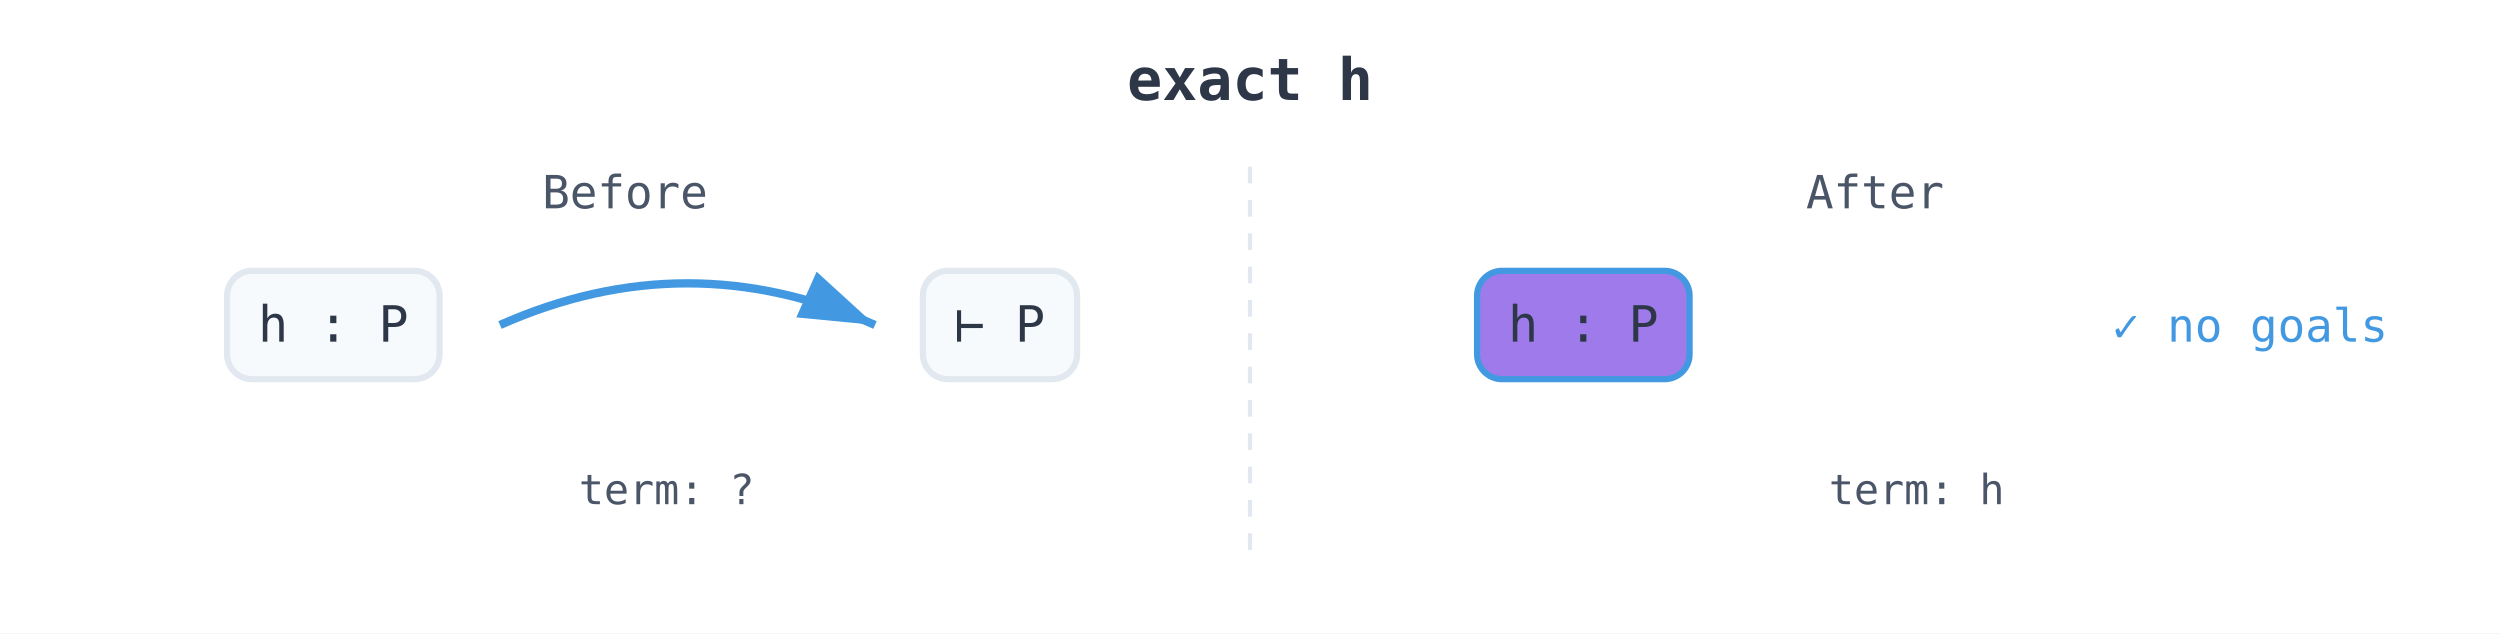
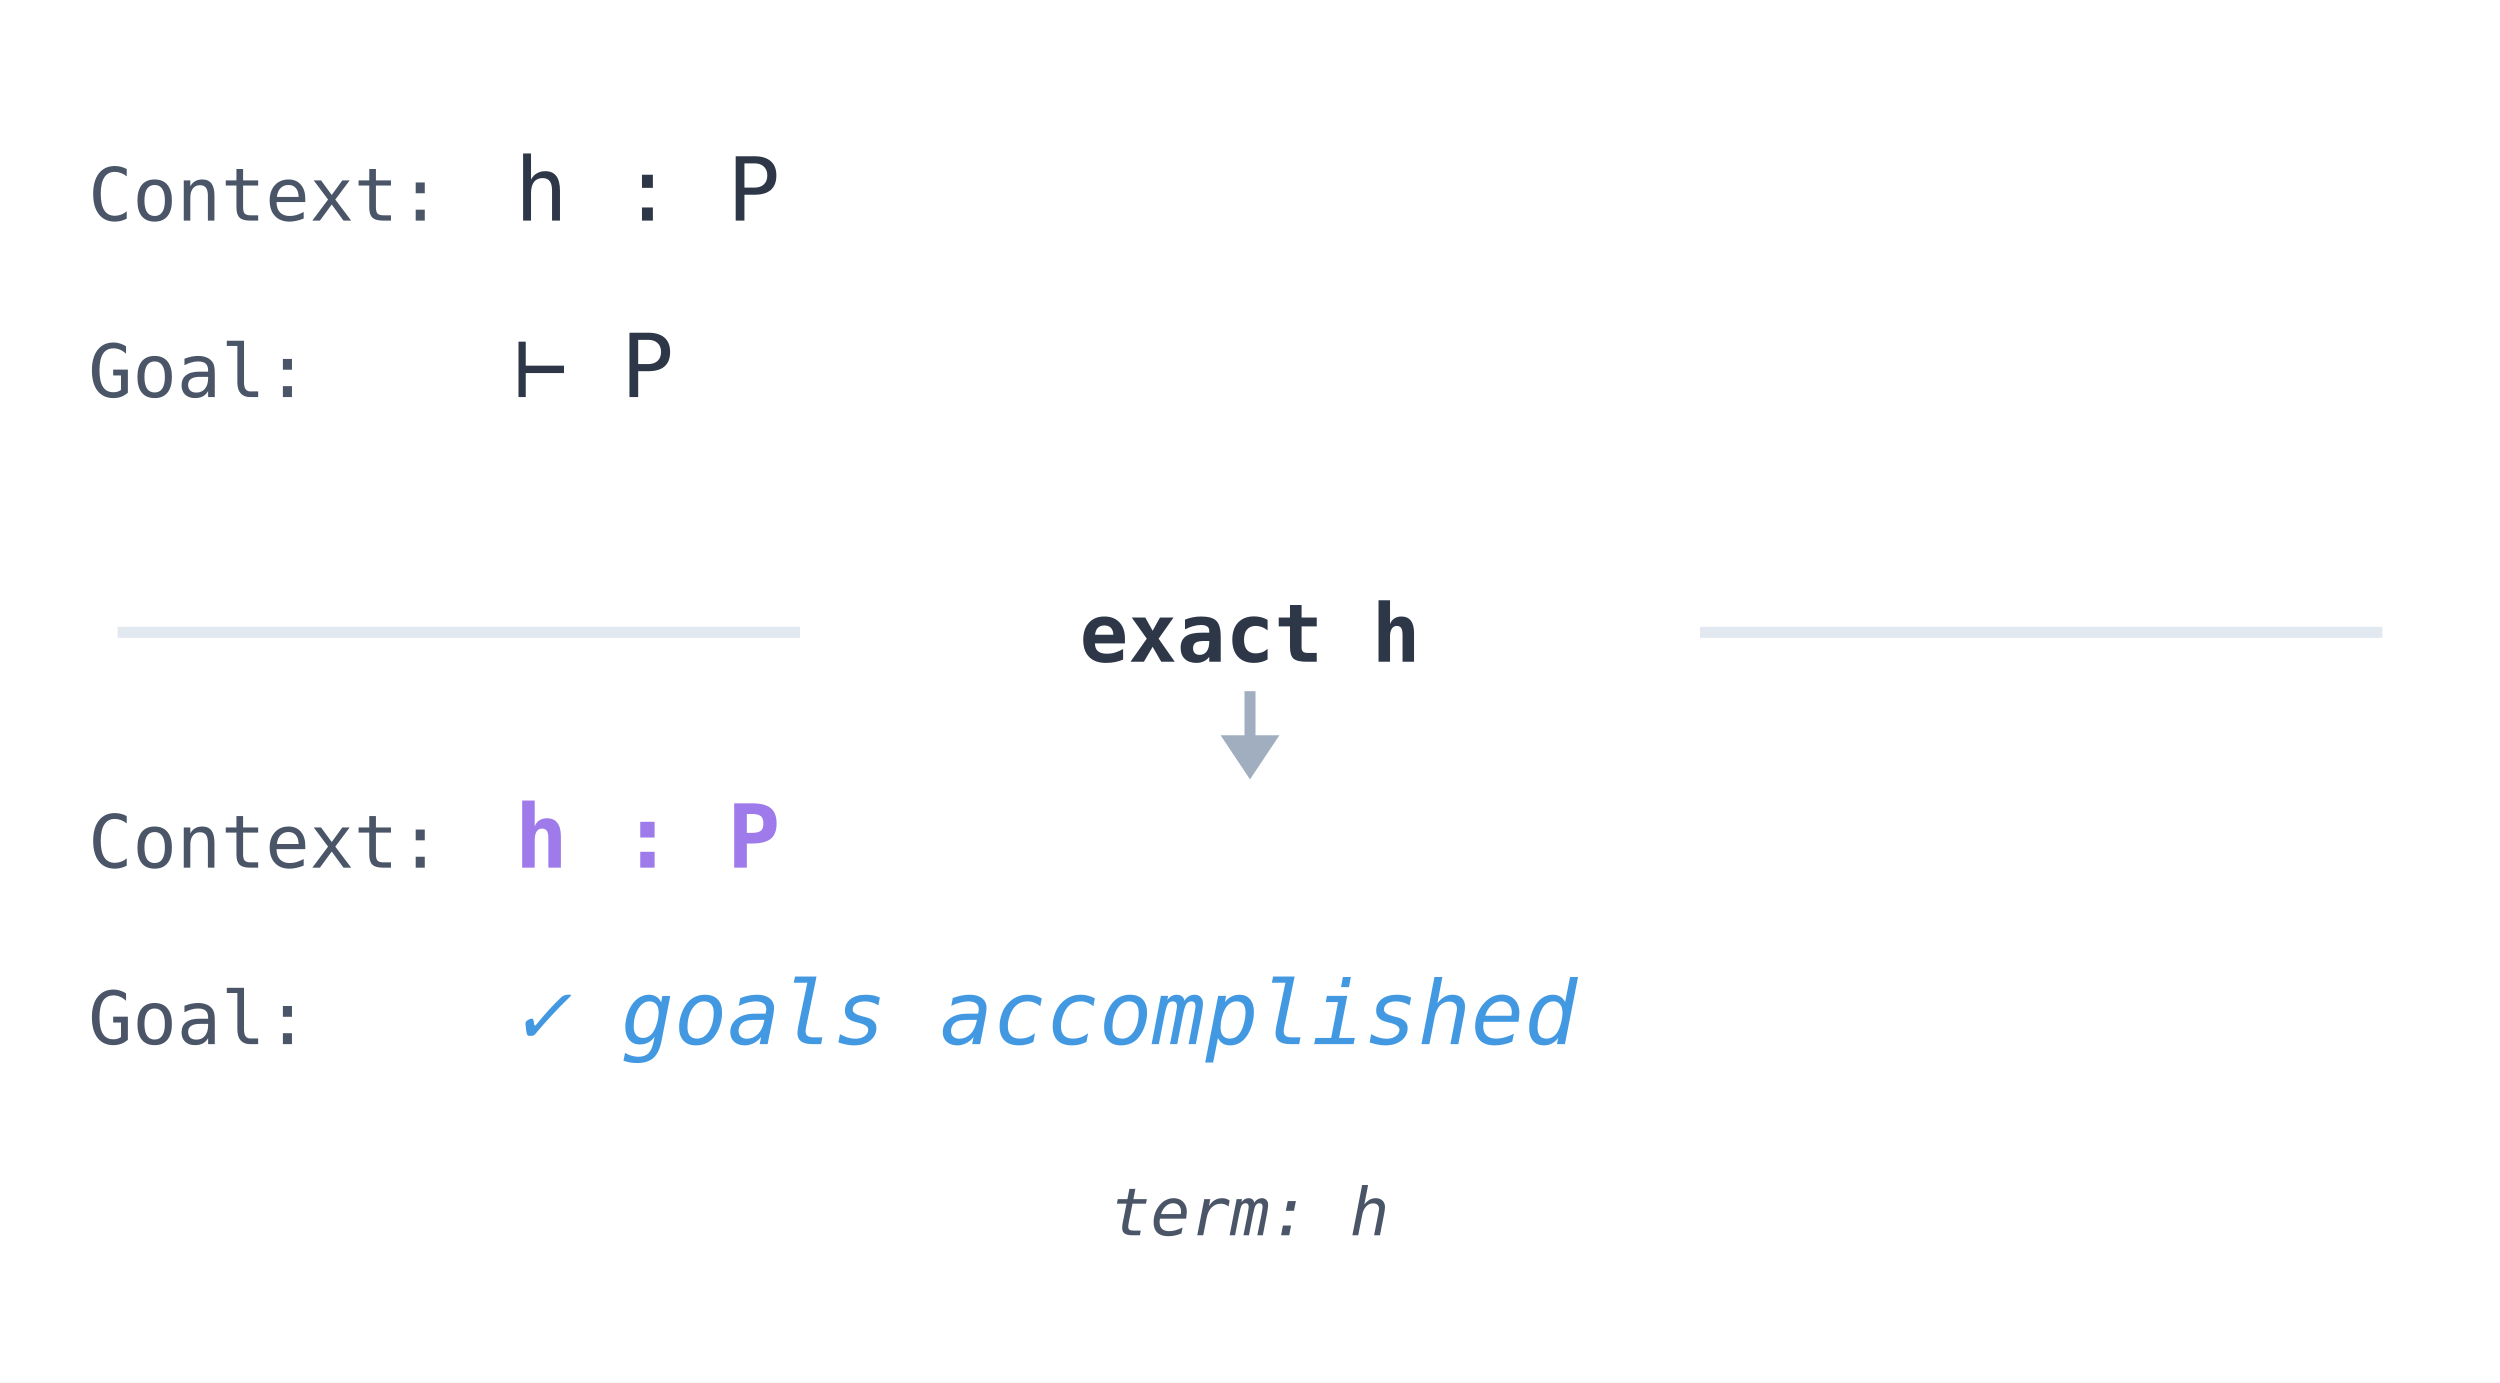
- <svg xmlns="http://www.w3.org/2000/svg" viewBox="0 0 600 152">
-   <defs>
-     <marker id="arrow" markerWidth="10" markerHeight="10" refX="9" refY="3" orient="auto">
-       <path d="M0,0 L0,6 L9,3 z" fill="#a0aec0" />
-     </marker>
-     <marker id="arrow-accent" markerWidth="10" markerHeight="10" refX="9" refY="3" orient="auto">
-       <path d="M0,0 L0,6 L9,3 z" fill="#4299e1" />
-     </marker>
-   </defs>
-   <rect width="600" height="152" fill="white" />
-   <text x="300.0" y="24" font-family="monospace" font-size="14" fill="#2d3748" text-anchor="middle" font-weight="bold">exact h</text>
-   <line x1="300.0" y1="40" x2="300.0" y2="132" stroke="#e2e8f0" stroke-width="1" stroke-dasharray="4,4" />
-   <text x="150.0" y="50" font-family="monospace" font-size="11" fill="#4a5568" text-anchor="middle" font-weight="normal">Before</text>
-   <text x="450.0" y="50" font-family="monospace" font-size="11" fill="#4a5568" text-anchor="middle" font-weight="normal">After</text>
-   <rect x="54.5" y="65" width="51" height="26" fill="#f7fafc" stroke="#e2e8f0" stroke-width="1.5" rx="6" />
-   <text x="80" y="82" font-family="monospace" font-size="12" fill="#2d3748" text-anchor="middle" font-weight="normal">h : P</text>
-   <rect x="221.5" y="65" width="37" height="26" fill="#f7fafc" stroke="#e2e8f0" stroke-width="1.5" rx="6" />
-   <text x="240" y="82" font-family="monospace" font-size="12" fill="#2d3748" text-anchor="middle" font-weight="normal">⊢ P</text>
-   <text x="160.0" y="121" font-family="monospace" font-size="10" fill="#4a5568" text-anchor="middle" font-weight="normal">term: ?</text>
-   <rect x="354.5" y="65" width="51" height="26" fill="#9f7aea" stroke="#4299e1" stroke-width="1.5" rx="6" />
-   <text x="380.0" y="82" font-family="monospace" font-size="12" fill="#2d3748" text-anchor="middle" font-weight="normal">h : P</text>
-   <text x="540.0" y="82" font-family="monospace" font-size="11" fill="#4299e1" text-anchor="middle" font-weight="normal">✓ no goals</text>
-   <text x="460.0" y="121" font-family="monospace" font-size="10" fill="#4a5568" text-anchor="middle" font-weight="normal">term: h</text>
-   <path d="M 120 78.0 Q 165.0 58.0 210 78.0" fill="none" stroke="#4299e1" stroke-width="2" marker-end="url(#arrow-accent)" />
+ <svg xmlns="http://www.w3.org/2000/svg" viewBox="0 0 340 188">
+   <rect width="340" height="188" fill="white" />
+   <text x="12" y="30" font-family="SF Mono, Menlo, monospace" font-size="10" fill="#4a5568" text-anchor="start" font-weight="normal" font-style="normal">Context:</text>
+   <text x="70" y="30" font-family="SF Mono, Menlo, monospace" font-size="12" fill="#2d3748" text-anchor="start" font-weight="normal" font-style="normal">h : P</text>
+   <text x="12" y="54" font-family="SF Mono, Menlo, monospace" font-size="10" fill="#4a5568" text-anchor="start" font-weight="normal" font-style="normal">Goal:</text>
+   <text x="70" y="54" font-family="SF Mono, Menlo, monospace" font-size="12" fill="#2d3748" text-anchor="start" font-weight="normal" font-style="normal">⊢ P</text>
+   <line x1="16" y1="86.0" x2="108.8" y2="86.0" stroke="#e2e8f0" stroke-width="1.5" />
+   <text x="170.0" y="90.0" font-family="SF Mono, Menlo, monospace" font-size="11" fill="#2d3748" text-anchor="middle" font-weight="600" font-style="normal">exact h</text>
+   <line x1="231.2" y1="86.0" x2="324" y2="86.0" stroke="#e2e8f0" stroke-width="1.5" />
+   <line x1="170.0" y1="94.0" x2="170.0" y2="102.0" stroke="#a0aec0" stroke-width="1.5" />
+   <polygon points="166.0,100.0 174.0,100.0 170.0,106.0" fill="#a0aec0" />
+   <text x="12" y="118" font-family="SF Mono, Menlo, monospace" font-size="10" fill="#4a5568" text-anchor="start" font-weight="normal" font-style="normal">Context:</text>
+   <text x="70" y="118" font-family="SF Mono, Menlo, monospace" font-size="12" fill="#9f7aea" text-anchor="start" font-weight="600" font-style="normal">h : P</text>
+   <text x="12" y="142" font-family="SF Mono, Menlo, monospace" font-size="10" fill="#4a5568" text-anchor="start" font-weight="normal" font-style="normal">Goal:</text>
+   <text x="70" y="142" font-family="SF Mono, Menlo, monospace" font-size="12" fill="#4299e1" text-anchor="start" font-weight="normal" font-style="italic">✓ goals accomplished</text>
+   <text x="170.0" y="168" font-family="SF Mono, Menlo, monospace" font-size="9" fill="#4a5568" text-anchor="middle" font-weight="normal" font-style="italic">term: h</text>
</svg>
